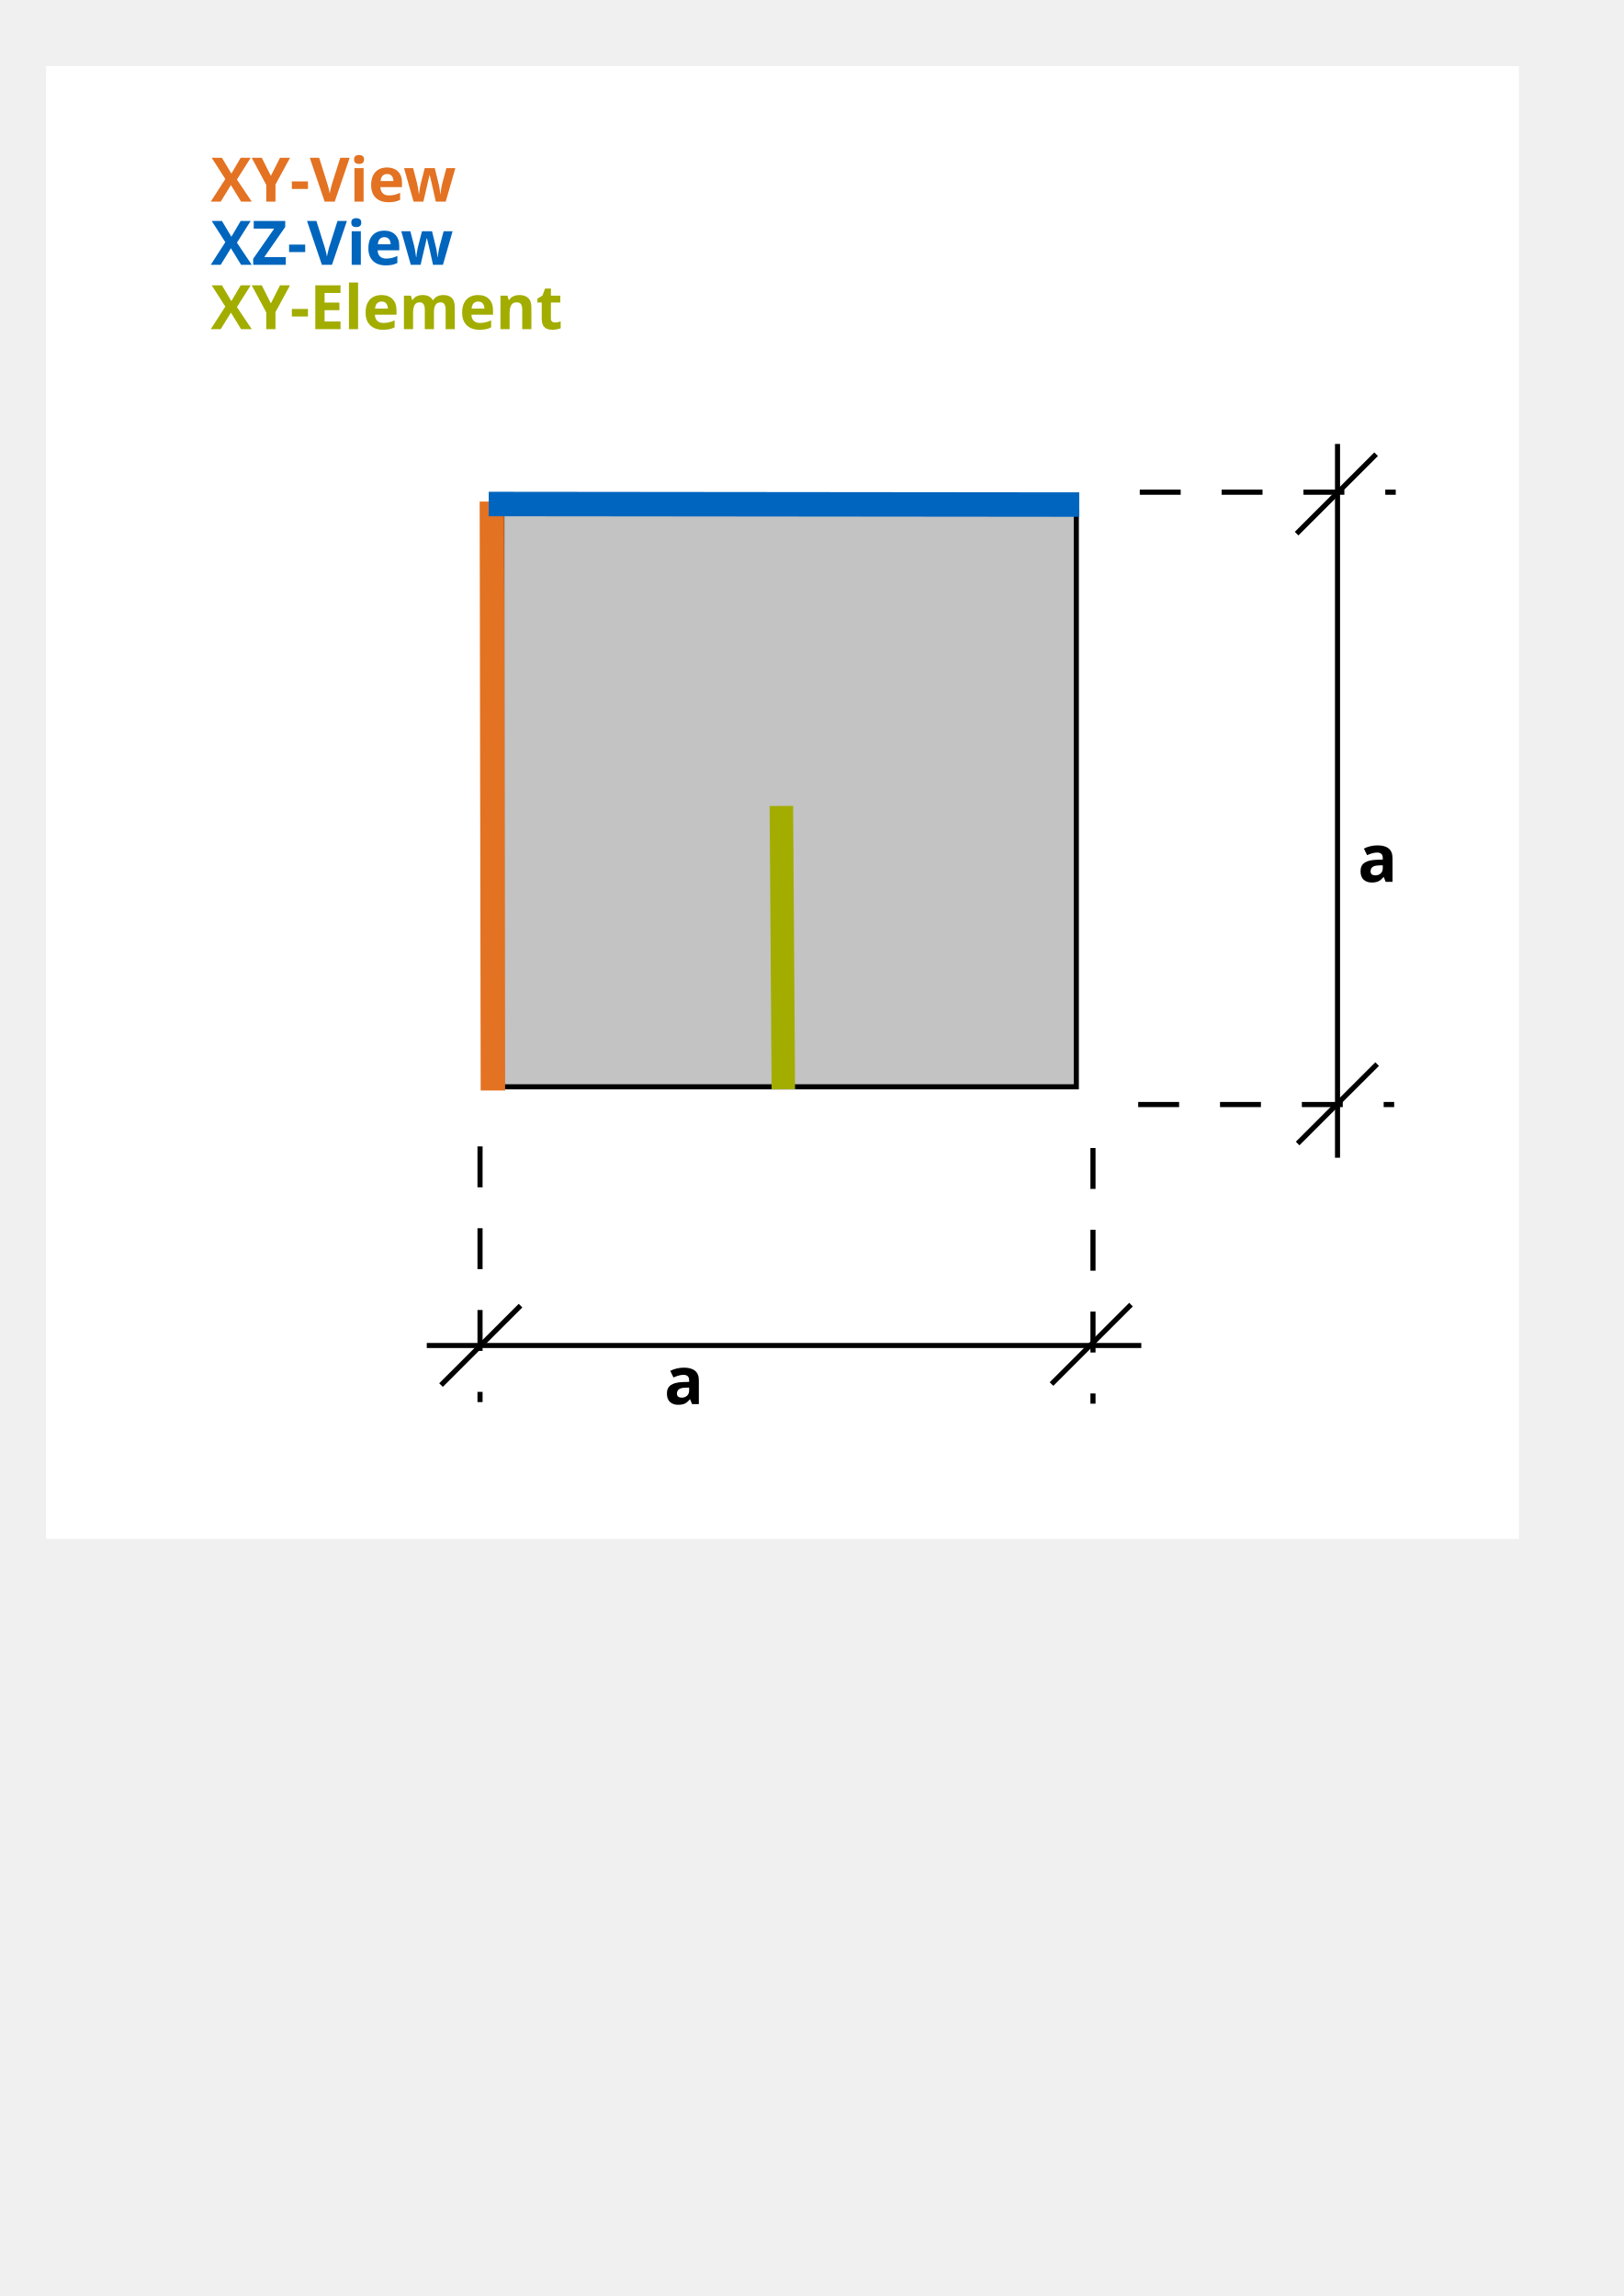
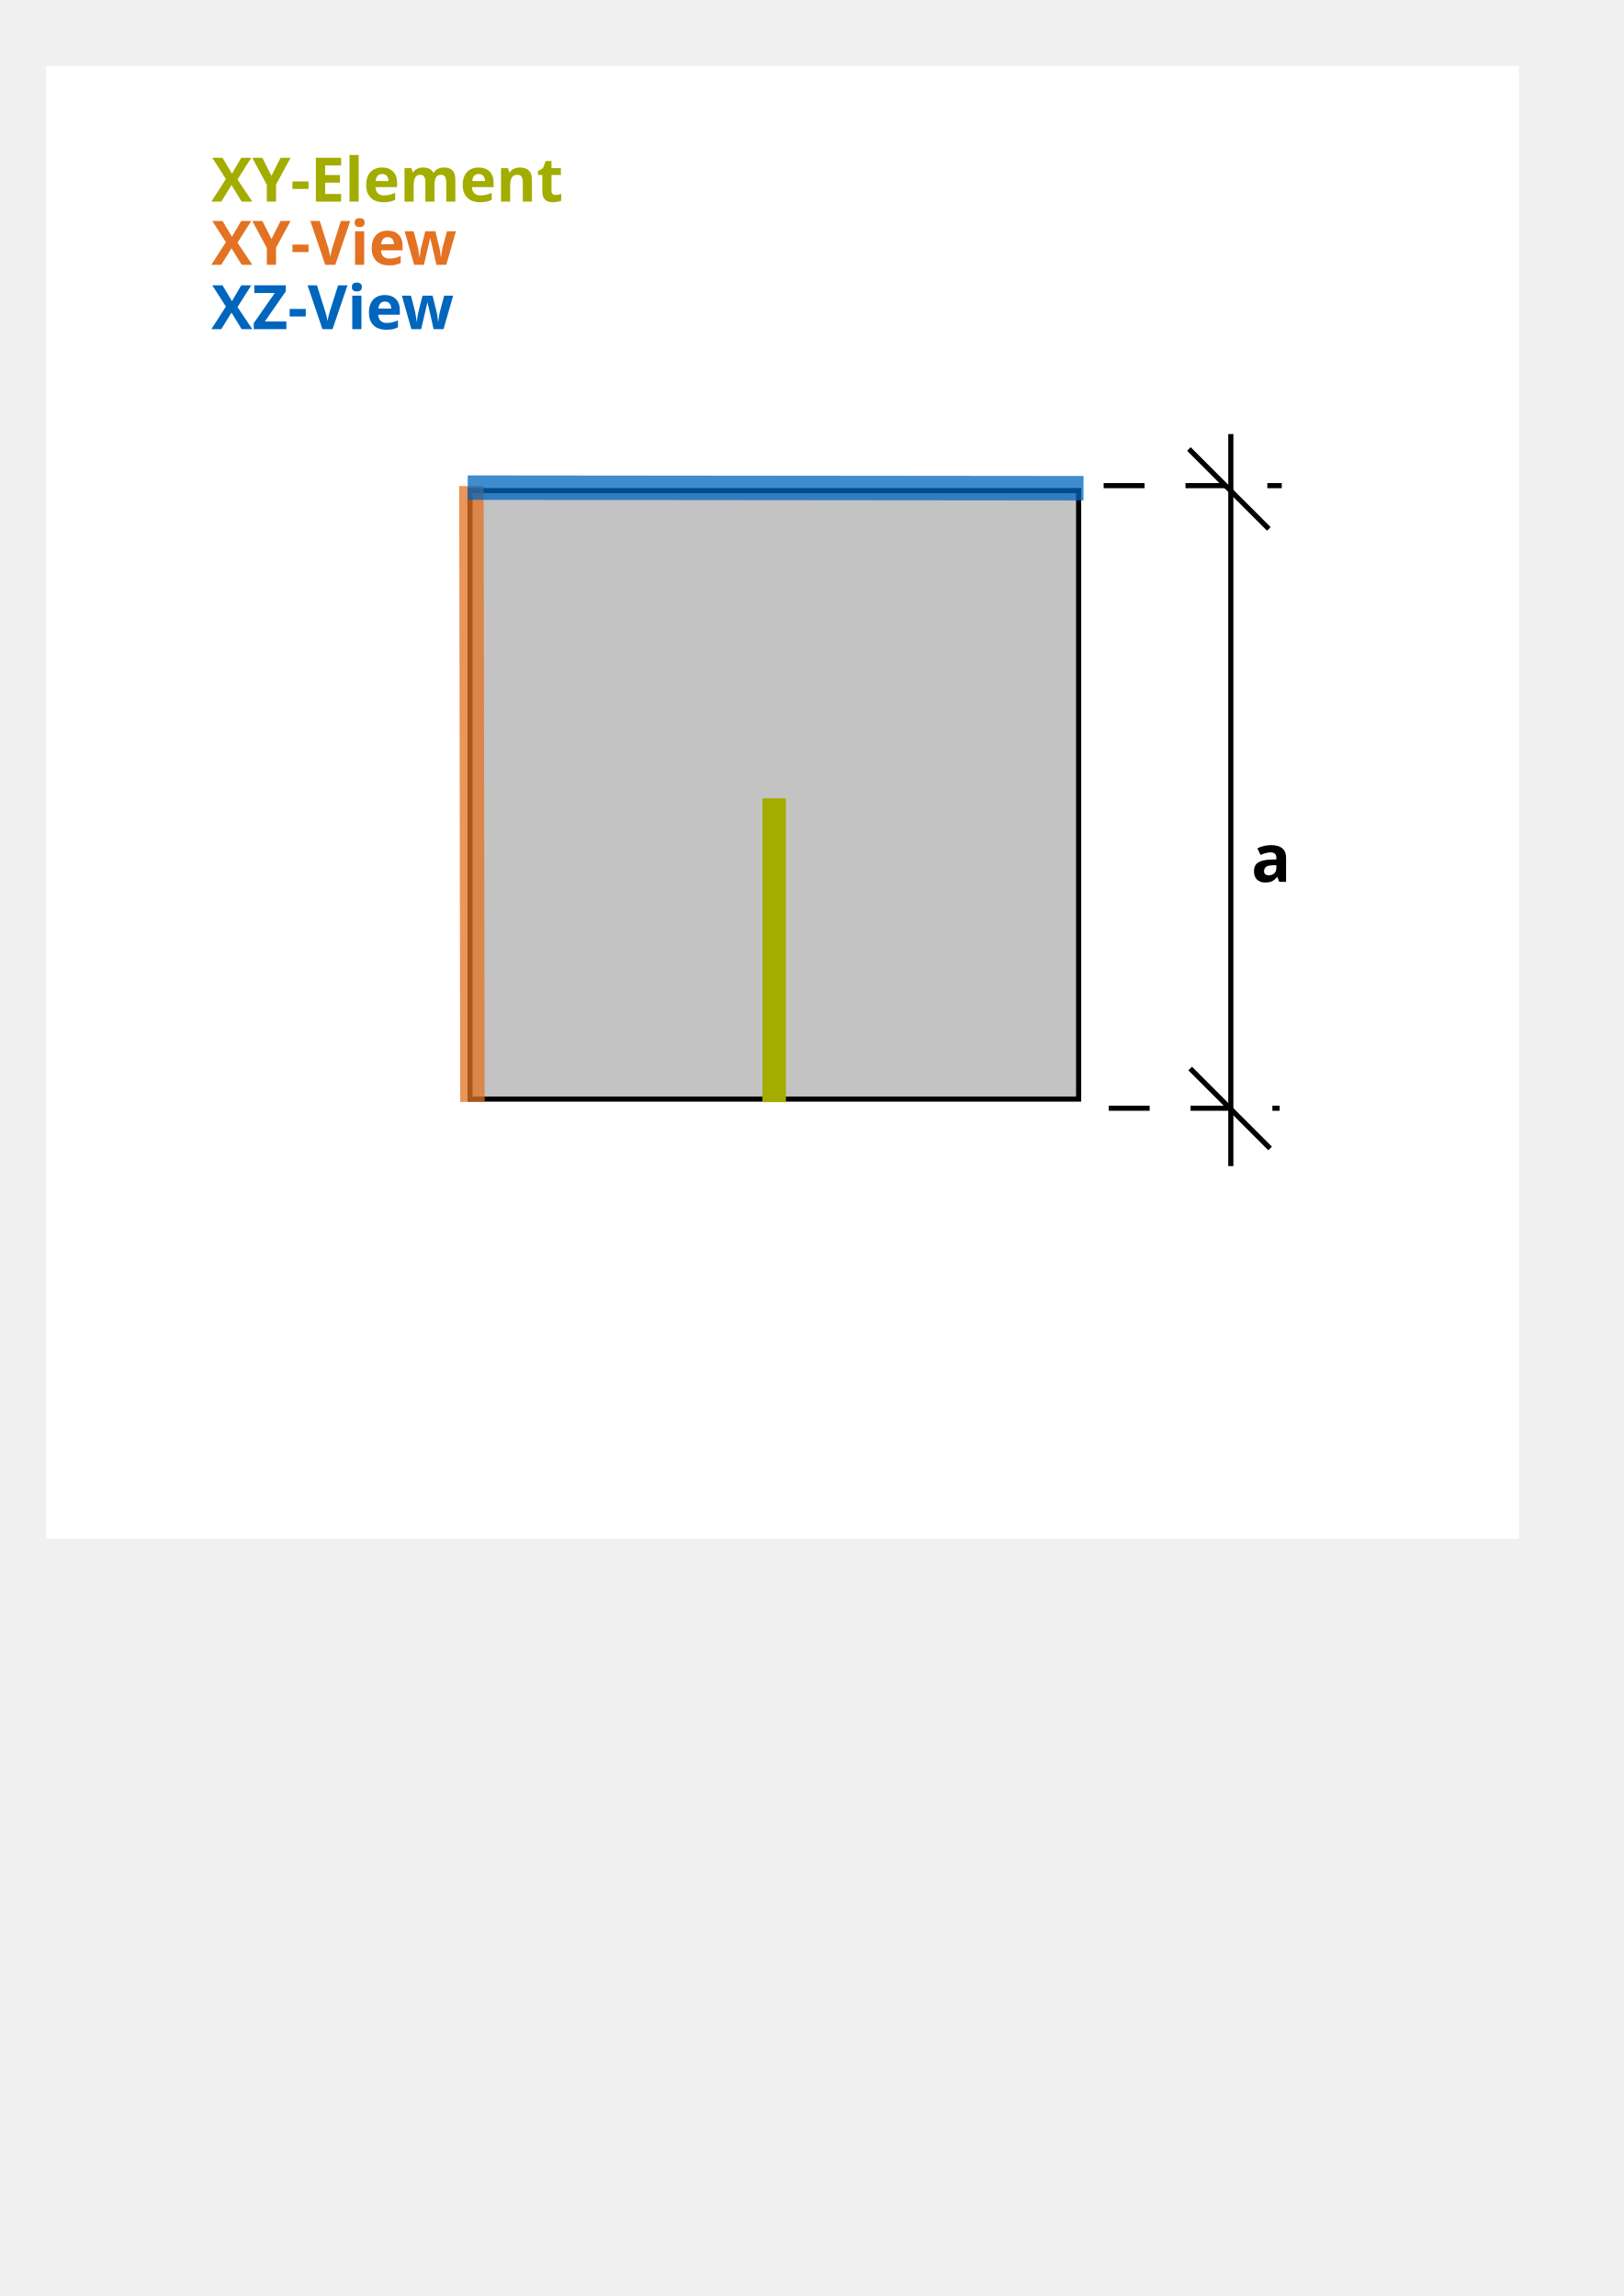
<svg xmlns="http://www.w3.org/2000/svg" width="210mm" height="297mm" id="svg2" version="1.1">
  <defs id="defs4">
    </defs>
  <g id="layer1">
-     <rect style="fill:#ffffff;fill-opacity:1;stroke:none" id="rect5295" width="720" height="720" x="22.5" y="32.362" />
-     <path style="fill:none;stroke:#000000;stroke-width:2.5;stroke-linecap:butt;stroke-linejoin:miter;stroke-miterlimit:4;stroke-opacity:1;stroke-dasharray:20, 20;stroke-dashoffset:22.25" d="m 539.399,240.642 c 62.797,0 100.341,0 142.877,0" id="path3777-4" />
-     <path style="fill:none;stroke:#000000;stroke-width:2.477;stroke-linecap:butt;stroke-linejoin:miter;stroke-miterlimit:4;stroke-opacity:1;stroke-dasharray:none" d="m 653.809,217.043 0,348.975" id="path3797" />
-     <path style="fill:none;stroke:#000000;stroke-width:2.5;stroke-linecap:butt;stroke-linejoin:miter;stroke-miterlimit:4;stroke-opacity:1;stroke-dasharray:none" d="m 672.673,222.067 c -36.701,36.67 -38.86,38.827 -38.86,38.827" id="path3799" />
-     <path style="fill:none;stroke:#000000;stroke-width:2.5;stroke-linecap:butt;stroke-linejoin:miter;stroke-miterlimit:4;stroke-opacity:1;stroke-dasharray:none" d="m 673.174,520.235 c -36.701,36.67 -38.86,38.827 -38.86,38.827" id="path3799-9" />
-     <text xml:space="preserve" style="font-size:32.045px;font-style:normal;font-variant:normal;font-weight:bold;font-stretch:normal;text-align:start;line-height:125%;letter-spacing:0px;word-spacing:0px;writing-mode:lr-tb;text-anchor:start;fill:#000000;fill-opacity:1;stroke:none;font-family:Sans;-inkscape-font-specification:Sans Bold" x="663.44" y="431.324" id="text3819" transform="scale(1.000421,0.9995793)">
-       <tspan id="tspan3821" x="663.44" y="431.324">a</tspan>
+     <g id="g3036" transform="translate(-1.473822,-2.236912)">
+       <g id="g3014">
+         <g id="g3011">
+           <rect y="34.599" x="23.974" height="720" width="720" id="rect5295" style="fill:#ffffff;fill-opacity:1;stroke:none" />
+         </g>
+       </g>
+     </g>
+     <text xml:space="preserve" style="font-size:30px;font-style:normal;font-variant:normal;font-weight:bold;font-stretch:normal;text-align:start;line-height:125%;letter-spacing:0px;word-spacing:0px;writing-mode:lr-tb;text-anchor:start;fill:#0065bd;fill-opacity:1;stroke:none;font-family:Sans;-inkscape-font-specification:Sans Bold" x="103.317" y="160.924" id="text3900-4">
+       <tspan x="103.317" y="160.924" id="tspan3904-6">XZ-View</tspan>
    </text>
-     <path style="fill:none;stroke:#000000;stroke-width:2.5;stroke-linecap:butt;stroke-linejoin:miter;stroke-miterlimit:4;stroke-opacity:1;stroke-dasharray:20, 20;stroke-dashoffset:22.25" d="m 538.622,540.013 c 62.797,0 100.341,0 142.877,0" id="path3777-4-4" />
-     <path style="fill:none;stroke:#000000;stroke-width:2.5;stroke-linecap:butt;stroke-linejoin:miter;stroke-miterlimit:4;stroke-opacity:1;stroke-dasharray:20, 20;stroke-dashoffset:22.25" d="m 534.271,543.502 c 0,62.745 0,100.257 0,142.756" id="path3777-4-43" />
-     <path style="fill:none;stroke:#000000;stroke-width:2.477;stroke-linecap:butt;stroke-linejoin:miter;stroke-miterlimit:4;stroke-opacity:1;stroke-dasharray:none" d="m 557.891,657.816 -349.269,0" id="path3797-0" />
-     <path style="fill:none;stroke:#000000;stroke-width:2.5;stroke-linecap:butt;stroke-linejoin:miter;stroke-miterlimit:4;stroke-opacity:1;stroke-dasharray:none" d="M 552.861,637.836 C 516.16,674.506 514.001,676.663 514.001,676.663" id="path3799-5" />
-     <path style="fill:none;stroke:#000000;stroke-width:2.5;stroke-linecap:butt;stroke-linejoin:miter;stroke-miterlimit:4;stroke-opacity:1;stroke-dasharray:none" d="m 254.442,638.337 c -36.701,36.67 -38.86,38.827 -38.86,38.827" id="path3799-9-8" />
-     <text xml:space="preserve" style="font-size:32.045px;font-style:normal;font-variant:normal;font-weight:bold;font-stretch:normal;text-align:start;line-height:125%;letter-spacing:0px;word-spacing:0px;writing-mode:lr-tb;text-anchor:start;fill:#000000;fill-opacity:1;stroke:none;font-family:Sans;-inkscape-font-specification:Sans Bold" x="324.521" y="686.776" id="text3819-0" transform="scale(1.000421,0.9995793)">
-       <tspan id="tspan3821-3" x="324.521" y="686.776">a</tspan>
+     <text xml:space="preserve" style="font-size:30px;font-style:normal;font-variant:normal;font-weight:bold;font-stretch:normal;text-align:start;line-height:125%;letter-spacing:0px;word-spacing:0px;writing-mode:lr-tb;text-anchor:start;fill:#a2ad00;fill-opacity:1;stroke:none;font-family:Sans;-inkscape-font-specification:Sans Bold" x="103.317" y="98.569" id="text3900-4-6">
+       <tspan x="103.317" y="98.569" id="tspan3904-6-1">XY-Element</tspan>
    </text>
-     <path style="fill:none;stroke:#000000;stroke-width:2.5;stroke-linecap:butt;stroke-linejoin:miter;stroke-miterlimit:4;stroke-opacity:1;stroke-dasharray:20, 20;stroke-dashoffset:22.25" d="m 234.649,542.725 c 0,62.745 0,100.257 0,142.756" id="path3777-4-4-0" />
-     <text xml:space="preserve" style="font-size:30px;font-style:normal;font-variant:normal;font-weight:bold;font-stretch:normal;text-align:start;line-height:125%;letter-spacing:0px;word-spacing:0px;writing-mode:lr-tb;text-anchor:start;fill:#e37222;fill-opacity:1;stroke:none;font-family:Sans;-inkscape-font-specification:Sans Bold" x="103.035" y="98.569" id="text3900">
-       <tspan x="103.035" y="98.569" id="tspan3904">XY-View</tspan>
+     <text xml:space="preserve" style="font-size:30px;font-style:normal;font-variant:normal;font-weight:bold;font-stretch:normal;text-align:start;line-height:125%;letter-spacing:0px;word-spacing:0px;writing-mode:lr-tb;text-anchor:start;fill:#e37222;fill-opacity:1;stroke:none;font-family:Sans;-inkscape-font-specification:Sans Bold" x="103.317" y="129.451" id="text3900-1">
+       <tspan x="103.317" y="129.451" id="tspan3904-4">XY-View</tspan>
    </text>
-     <text xml:space="preserve" style="font-size:30px;font-style:normal;font-variant:normal;font-weight:bold;font-stretch:normal;text-align:start;line-height:125%;letter-spacing:0px;word-spacing:0px;writing-mode:lr-tb;text-anchor:start;fill:#0065bd;fill-opacity:1;stroke:none;font-family:Sans;-inkscape-font-specification:Sans Bold" x="103.035" y="129.451" id="text3900-4">
-       <tspan x="103.035" y="129.451" id="tspan3904-6">XZ-View</tspan>
+     <rect style="fill:#c3c3c3;fill-opacity:1;fill-rule:nonzero;stroke:#000000;stroke-width:2.5;stroke-linecap:butt;stroke-linejoin:miter;stroke-miterlimit:4;stroke-opacity:1;stroke-dasharray:none;stroke-dashoffset:21.996" id="rect2987" width="297.5" height="297.5" x="229.76" y="239.845" />
+     <path style="fill:none;stroke:#e37222;stroke-width:11.94;stroke-linecap:butt;stroke-linejoin:miter;stroke-miterlimit:4;stroke-opacity:1;stroke-dasharray:none;opacity:0.75" d="M 230.94,538.712 C 230.447,241.82 230.44,237.638 230.44,237.638" id="path3021-3-8" />
+     <path style="fill:none;stroke:#0065bf;stroke-width:11.959;stroke-linecap:butt;stroke-linejoin:miter;stroke-miterlimit:4;stroke-opacity:1;stroke-dasharray:none;opacity:0.75" d="m 228.624,238.41 c 296.844,0.277 301.025,0.281 301.025,0.281" id="path3021-3-8-3" />
+     <path style="fill:none;stroke:#a2ad00;stroke-width:11.479;stroke-linecap:butt;stroke-linejoin:miter;stroke-miterlimit:4;stroke-opacity:1;stroke-dasharray:none" d="M 378.427,538.836 C 378.409,392.379 378.409,390.316 378.409,390.316" id="path3021-3-8-4" />
+     <path style="fill:none;stroke:#000000;stroke-width:2.5;stroke-linecap:butt;stroke-linejoin:miter;stroke-miterlimit:4;stroke-opacity:1;stroke-dasharray:20, 20;stroke-dashoffset:25" d="m 524.493,237.429 102.058,0" id="path3777-4" />
+     <path style="fill:none;stroke:#000000;stroke-width:2.5;stroke-linecap:butt;stroke-linejoin:miter;stroke-miterlimit:4;stroke-opacity:1;stroke-dasharray:none" d="m 601.651,212.215 0,357.898" id="path3797" />
+     <path style="fill:none;stroke:#000000;stroke-width:2.5;stroke-linecap:butt;stroke-linejoin:miter;stroke-miterlimit:4;stroke-opacity:1;stroke-dasharray:none" d="m 581.159,219.518 c 36.905,36.905 39.076,39.076 39.076,39.076" id="path3799" />
+     <path style="fill:none;stroke:#000000;stroke-width:2.5;stroke-linecap:butt;stroke-linejoin:miter;stroke-miterlimit:4;stroke-opacity:1;stroke-dasharray:none" d="m 581.776,522.408 c 36.905,36.905 39.076,39.076 39.076,39.076" id="path3799-9" />
+     <text xml:space="preserve" style="font-size:32.236px;font-style:normal;font-variant:normal;font-weight:bold;font-stretch:normal;text-align:start;line-height:125%;letter-spacing:0px;word-spacing:0px;writing-mode:lr-tb;text-anchor:start;fill:#000000;fill-opacity:1;stroke:none;font-family:Sans;-inkscape-font-specification:Sans Bold" x="611.616" y="431.131" id="text3819">
+       <tspan id="tspan3821" x="611.616" y="431.131">a</tspan>
    </text>
-     <rect style="fill:#c3c3c3;fill-opacity:1;fill-rule:nonzero;stroke:#000000;stroke-width:2.5;stroke-linecap:butt;stroke-linejoin:miter;stroke-miterlimit:4;stroke-opacity:1;stroke-dasharray:none;stroke-dashoffset:21.996" id="rect2987" width="280.822" height="280.822" x="245.303" y="250.522" />
-     <path style="fill:none;stroke:#e37222;stroke-width:11.94;stroke-linecap:butt;stroke-linejoin:miter;stroke-miterlimit:4;stroke-opacity:1;stroke-dasharray:none" d="m 240.94,533.156 c -0.493,-283.942 -0.5,-287.942 -0.5,-287.942" id="path3021-3-8" />
-     <path style="fill:none;stroke:#0065bf;stroke-width:11.959;stroke-linecap:butt;stroke-linejoin:miter;stroke-miterlimit:4;stroke-opacity:1;stroke-dasharray:none" d="m 238.897,246.41 c 284.642,0.277 288.651,0.281 288.651,0.281" id="path3021-3-8-3" />
-     <path style="fill:none;stroke:#a2ad00;stroke-width:11.479;stroke-linecap:butt;stroke-linejoin:miter;stroke-miterlimit:4;stroke-opacity:1;stroke-dasharray:none" d="m 382.909,532.549 c -0.948,-136.597 -0.961,-138.521 -0.961,-138.521" id="path3021-3-8-4" />
-     <text xml:space="preserve" style="font-size:30px;font-style:normal;font-variant:normal;font-weight:bold;font-stretch:normal;text-align:start;line-height:125%;letter-spacing:0px;word-spacing:0px;writing-mode:lr-tb;text-anchor:start;fill:#a2ad00;fill-opacity:1;stroke:none;font-family:Sans;-inkscape-font-specification:Sans Bold" x="103.035" y="160.924" id="text3900-4-6">
-       <tspan x="103.035" y="160.924" id="tspan3904-6-1">XY-Element</tspan>
-     </text>
+     <path style="fill:none;stroke:#000000;stroke-width:2.5;stroke-linecap:butt;stroke-linejoin:miter;stroke-miterlimit:4;stroke-opacity:1;stroke-dasharray:20, 20;stroke-dashoffset:25" d="m 526.967,541.811 98.542,0" id="path3777-4-0-1" />
  </g>
</svg>
